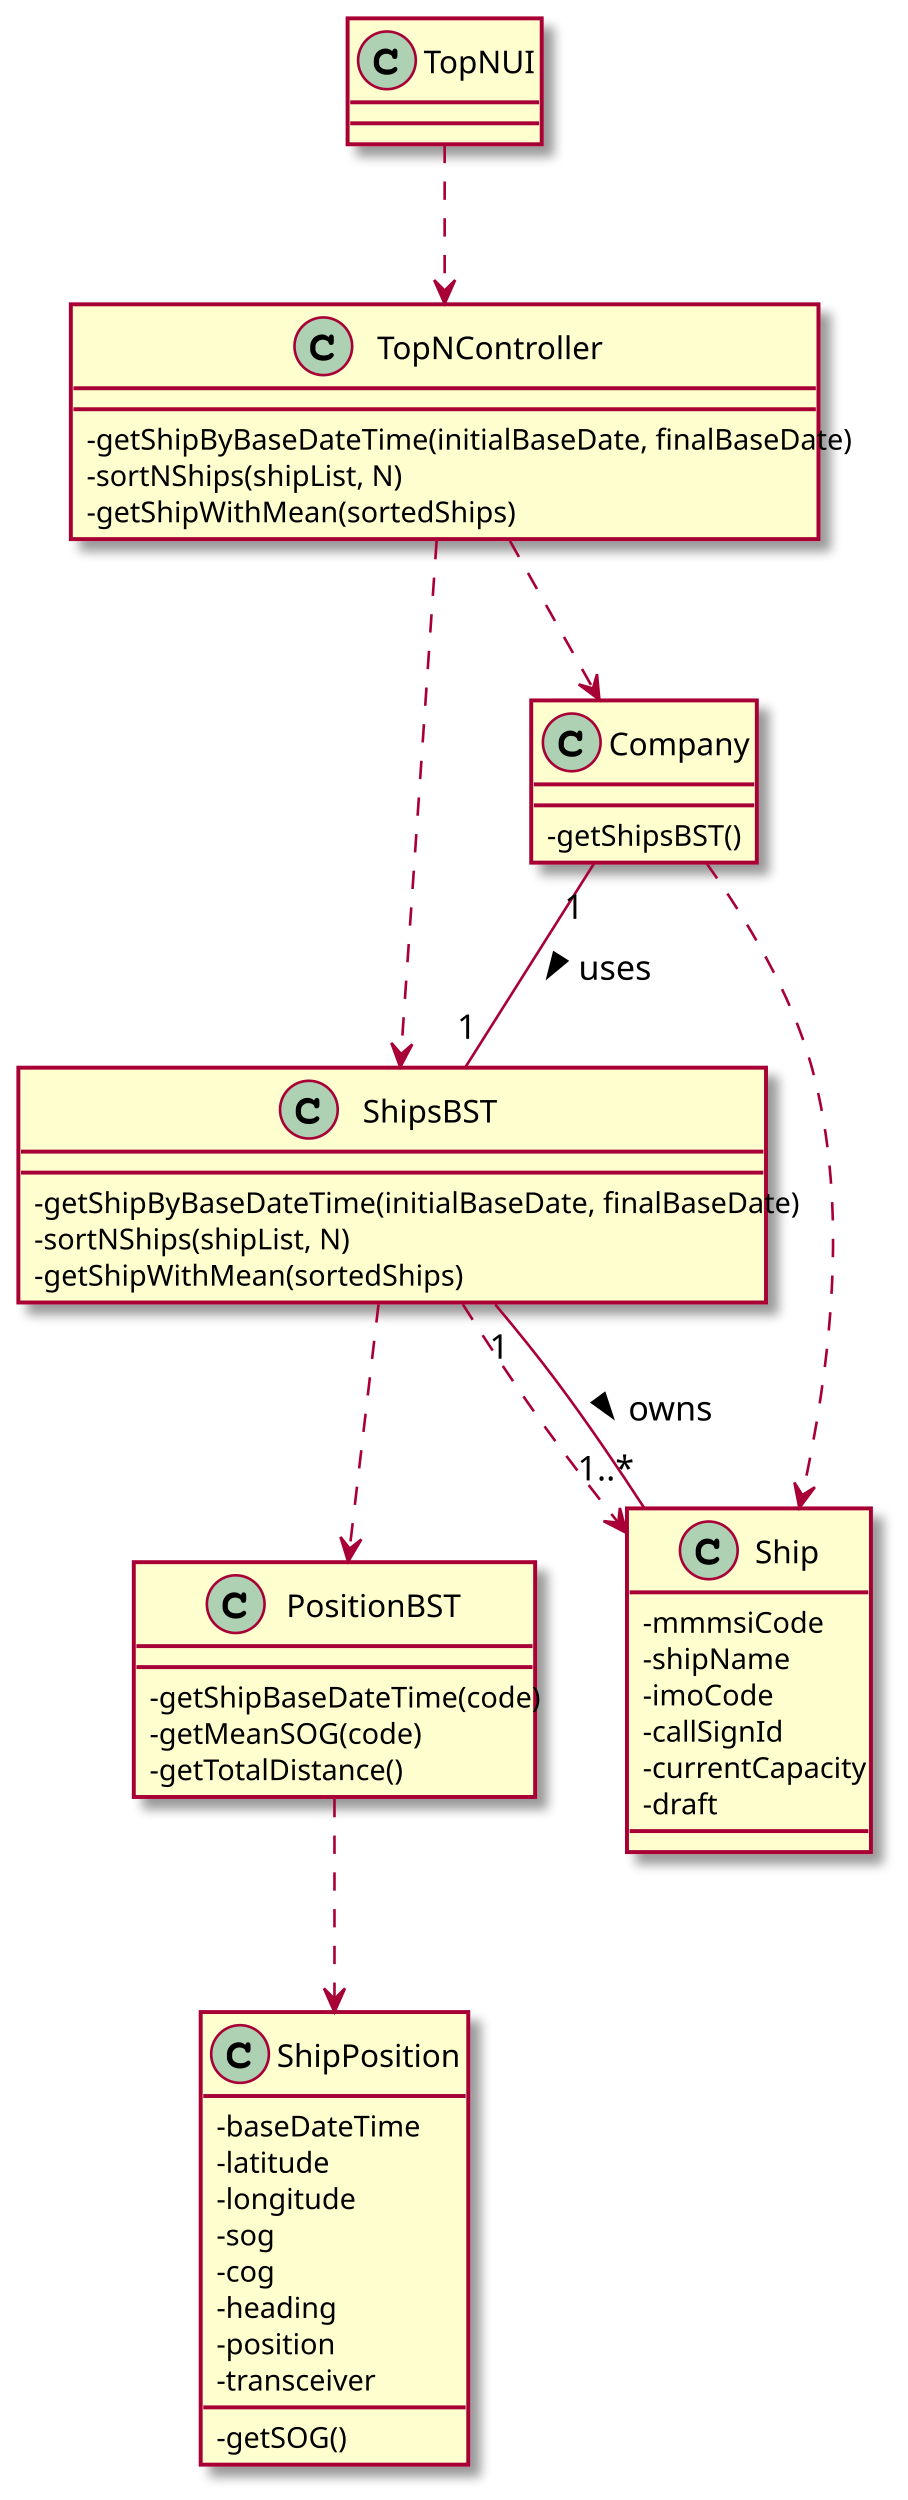
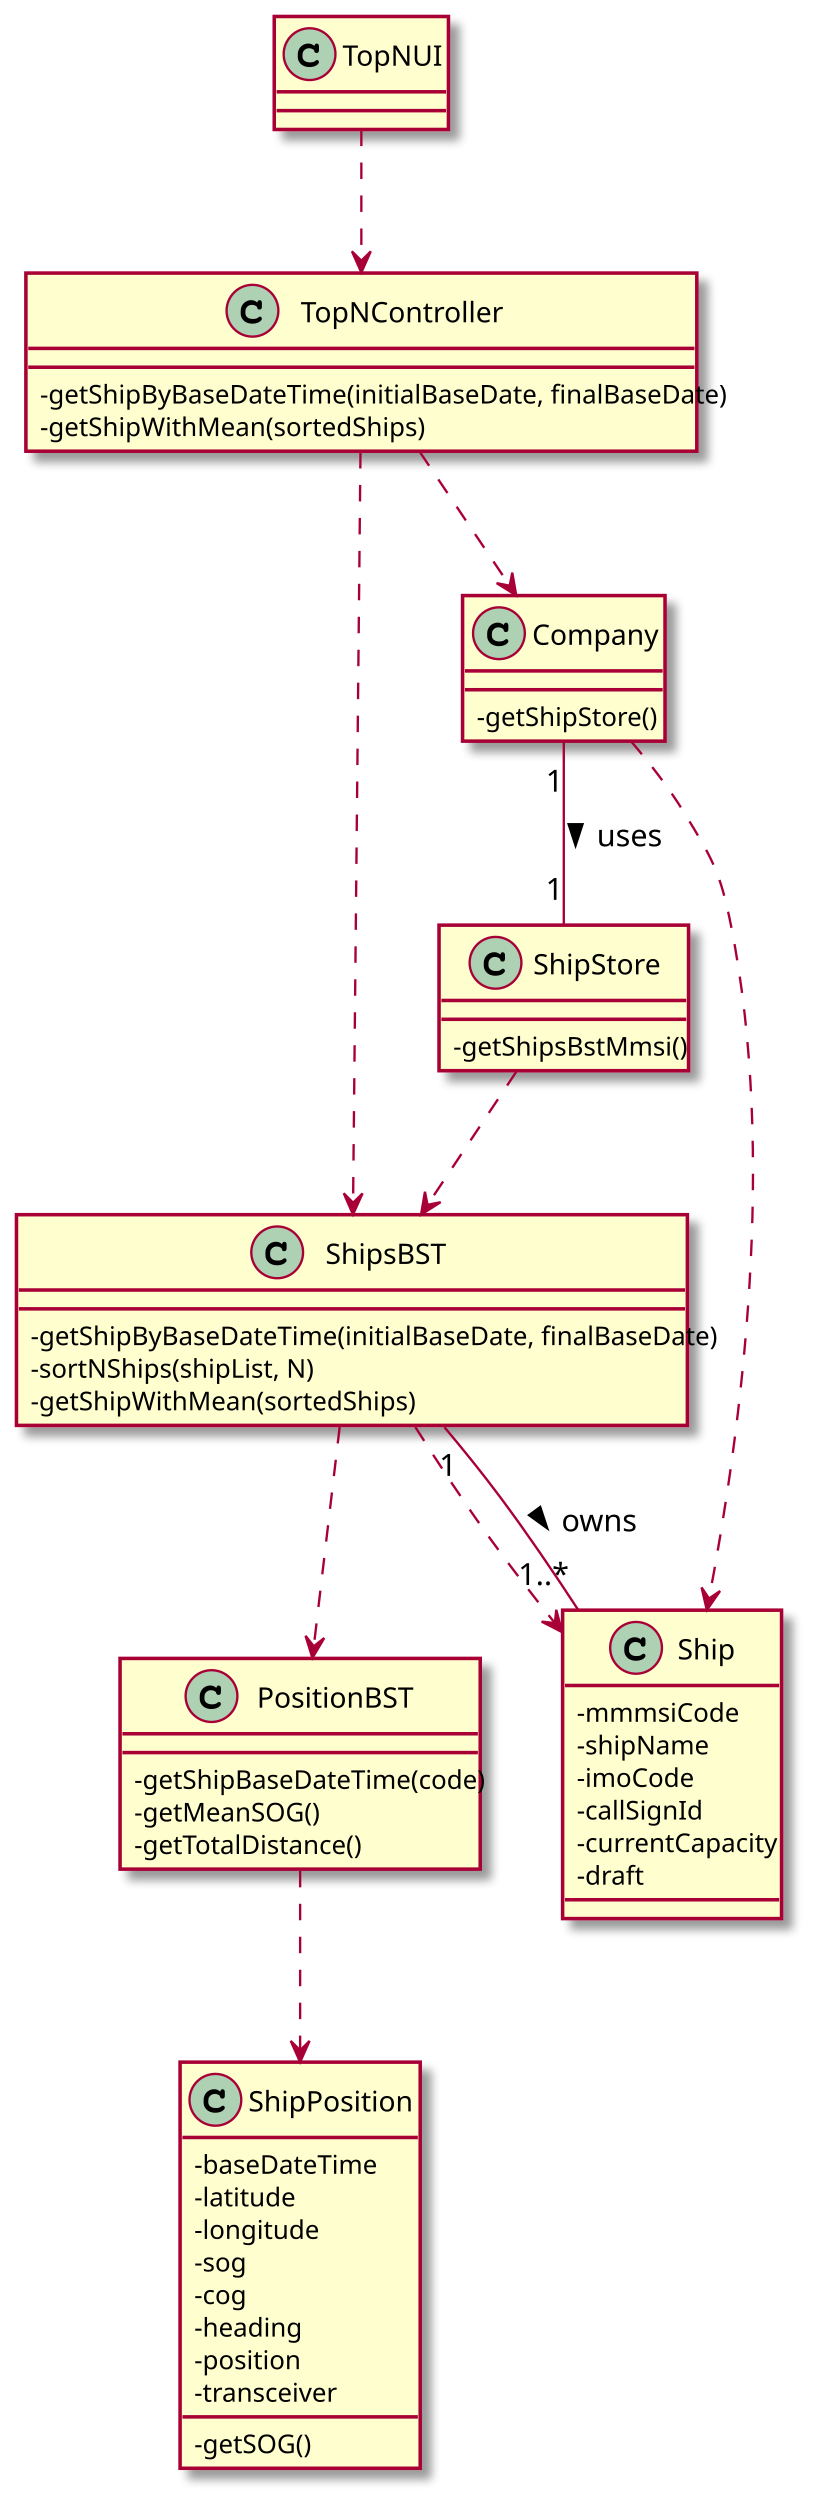
- <svg xmlns="http://www.w3.org/2000/svg" contentScriptType="application/ecmascript" contentStyleType="text/css" height="953px" preserveAspectRatio="none" style="width:346px;height:953px;background:#FFFFFF;" version="1.1" viewBox="0 0 346 953" width="346px" zoomAndPan="magnify">
+ <svg xmlns="http://www.w3.org/2000/svg" contentScriptType="application/ecmascript" contentStyleType="text/css" height="1062px" preserveAspectRatio="none" style="width:346px;height:1062px;background:#FFFFFF;" version="1.1" viewBox="0 0 346 1062" width="346px" zoomAndPan="magnify">
  <defs>
-     <filter height="300%" id="f3u1a9o4hxjjp" width="300%" x="-1" y="-1">
+     <filter height="300%" id="fw8z0m2tfrqfl" width="300%" x="-1" y="-1">
      <feGaussianBlur result="blurOut" stdDeviation="2.0" />
      <feColorMatrix in="blurOut" result="blurOut2" type="matrix" values="0 0 0 0 0 0 0 0 0 0 0 0 0 0 0 0 0 0 .4 0" />
      <feOffset dx="4.0" dy="4.0" in="blurOut2" result="blurOut3" />
      <feBlend in="SourceGraphic" in2="blurOut3" mode="normal" />
    </filter>
  </defs>
  <g>
-     <rect codeLine="5" fill="#FEFECE" filter="url(#f3u1a9o4hxjjp)" height="131.016" id="Ship" style="stroke:#A80036;stroke-width:1.5;" width="93" x="239" y="575" />
-     <ellipse cx="270.2" cy="591" fill="#ADD1B2" rx="11" ry="11" style="stroke:#A80036;stroke-width:1.0;" />
-     <path d="M272.2,587.5 Q272.403,587 272.637,586.75 Q272.872,586.5 273.137,586.5 Q273.606,586.5 273.903,586.781 Q274.2,587.062 274.2,587.719 L274.2,589.281 Q274.2,589.938 273.919,590.219 Q273.637,590.5 273.2,590.5 Q272.809,590.5 272.559,590.328 Q272.309,590.156 272.2,589.703 Q272.153,589.391 271.981,589.219 Q271.669,588.891 271.106,588.703 Q270.544,588.5 269.981,588.5 Q269.278,588.5 268.684,588.781 Q268.106,589.062 267.653,589.688 Q267.2,590.312 267.2,591.172 L267.2,592.094 Q267.2,593.125 268.044,593.812 Q268.887,594.5 270.387,594.5 Q271.278,594.5 271.903,594.297 Q272.262,594.188 272.669,593.828 Q272.934,593.625 273.075,593.562 Q273.216,593.5 273.387,593.5 Q273.716,593.5 273.95,593.766 Q274.2,594.016 274.2,594.375 Q274.2,594.719 273.856,595.125 Q273.356,595.719 272.559,596.047 Q271.512,596.5 270.231,596.5 Q268.731,596.5 267.528,595.906 Q266.559,595.438 265.872,594.422 Q265.2,593.406 265.2,592.203 L265.2,591.109 Q265.2,589.859 265.794,588.766 Q266.403,587.672 267.45,587.094 Q268.512,586.5 269.7,586.5 Q270.419,586.5 271.044,586.75 Q271.669,587 272.2,587.5 Z " fill="#000000" />
-     <text fill="#000000" font-family="sans-serif" font-size="12" lengthAdjust="spacing" textLength="25" x="287.8" y="595.91">Ship</text>
-     <line style="stroke:#A80036;stroke-width:1.5;" x1="240" x2="331" y1="607" y2="607" />
-     <text fill="#000000" font-family="sans-serif" font-size="11" lengthAdjust="spacing" textLength="61" x="245" y="622.419">-mmmsiCode</text>
-     <text fill="#000000" font-family="sans-serif" font-size="11" lengthAdjust="spacing" textLength="51" x="245" y="636.255">-shipName</text>
-     <text fill="#000000" font-family="sans-serif" font-size="11" lengthAdjust="spacing" textLength="45" x="245" y="650.091">-imoCode</text>
-     <text fill="#000000" font-family="sans-serif" font-size="11" lengthAdjust="spacing" textLength="49" x="245" y="663.927">-callSignId</text>
-     <text fill="#000000" font-family="sans-serif" font-size="11" lengthAdjust="spacing" textLength="81" x="245" y="677.763">-currentCapacity</text>
-     <text fill="#000000" font-family="sans-serif" font-size="11" lengthAdjust="spacing" textLength="27" x="245" y="691.599">-draft</text>
-     <line style="stroke:#A80036;stroke-width:1.5;" x1="240" x2="331" y1="698.016" y2="698.016" />
-     <rect codeLine="14" fill="#FEFECE" filter="url(#f3u1a9o4hxjjp)" height="172.523" id="ShipPosition" style="stroke:#A80036;stroke-width:1.5;" width="102" x="76.5" y="767" />
-     <ellipse cx="91.5" cy="783" fill="#ADD1B2" rx="11" ry="11" style="stroke:#A80036;stroke-width:1.0;" />
-     <path d="M93.5,779.5 Q93.703,779 93.938,778.75 Q94.172,778.5 94.438,778.5 Q94.906,778.5 95.203,778.781 Q95.5,779.062 95.5,779.719 L95.5,781.281 Q95.5,781.938 95.219,782.219 Q94.938,782.5 94.5,782.5 Q94.109,782.5 93.859,782.328 Q93.609,782.156 93.5,781.703 Q93.453,781.391 93.281,781.219 Q92.969,780.891 92.406,780.703 Q91.844,780.5 91.281,780.5 Q90.578,780.5 89.984,780.781 Q89.406,781.062 88.953,781.688 Q88.5,782.312 88.5,783.172 L88.5,784.094 Q88.5,785.125 89.344,785.812 Q90.188,786.5 91.688,786.5 Q92.578,786.5 93.203,786.297 Q93.562,786.188 93.969,785.828 Q94.234,785.625 94.375,785.562 Q94.516,785.5 94.688,785.5 Q95.016,785.5 95.25,785.766 Q95.5,786.016 95.5,786.375 Q95.5,786.719 95.156,787.125 Q94.656,787.719 93.859,788.047 Q92.812,788.5 91.531,788.5 Q90.031,788.5 88.828,787.906 Q87.859,787.438 87.172,786.422 Q86.5,785.406 86.5,784.203 L86.5,783.109 Q86.5,781.859 87.094,780.766 Q87.703,779.672 88.75,779.094 Q89.812,778.5 91,778.5 Q91.719,778.5 92.344,778.75 Q92.969,779 93.5,779.5 Z " fill="#000000" />
-     <text fill="#000000" font-family="sans-serif" font-size="12" lengthAdjust="spacing" textLength="70" x="105.5" y="787.91">ShipPosition</text>
-     <line style="stroke:#A80036;stroke-width:1.5;" x1="77.5" x2="177.5" y1="799" y2="799" />
-     <text fill="#000000" font-family="sans-serif" font-size="11" lengthAdjust="spacing" textLength="72" x="82.5" y="814.419">-baseDateTime</text>
-     <text fill="#000000" font-family="sans-serif" font-size="11" lengthAdjust="spacing" textLength="38" x="82.5" y="828.255">-latitude</text>
-     <text fill="#000000" font-family="sans-serif" font-size="11" lengthAdjust="spacing" textLength="47" x="82.5" y="842.091">-longitude</text>
-     <text fill="#000000" font-family="sans-serif" font-size="11" lengthAdjust="spacing" textLength="22" x="82.5" y="855.927">-sog</text>
-     <text fill="#000000" font-family="sans-serif" font-size="11" lengthAdjust="spacing" textLength="22" x="82.5" y="869.763">-cog</text>
-     <text fill="#000000" font-family="sans-serif" font-size="11" lengthAdjust="spacing" textLength="42" x="82.5" y="883.599">-heading</text>
-     <text fill="#000000" font-family="sans-serif" font-size="11" lengthAdjust="spacing" textLength="41" x="82.5" y="897.435">-position</text>
-     <text fill="#000000" font-family="sans-serif" font-size="11" lengthAdjust="spacing" textLength="59" x="82.5" y="911.27">-transceiver</text>
-     <line style="stroke:#A80036;stroke-width:1.5;" x1="77.5" x2="177.5" y1="917.688" y2="917.688" />
-     <text fill="#000000" font-family="sans-serif" font-size="11" lengthAdjust="spacing" textLength="50" x="82.5" y="933.106">-getSOG()</text>
-     <rect codeLine="27" fill="#FEFECE" filter="url(#f3u1a9o4hxjjp)" height="48" id="TopNUI" style="stroke:#A80036;stroke-width:1.5;" width="74" x="132.5" y="7" />
-     <ellipse cx="147.5" cy="23" fill="#ADD1B2" rx="11" ry="11" style="stroke:#A80036;stroke-width:1.0;" />
-     <path d="M149.5,19.5 Q149.703,19 149.938,18.75 Q150.172,18.5 150.438,18.5 Q150.906,18.5 151.203,18.781 Q151.5,19.062 151.5,19.719 L151.5,21.281 Q151.5,21.938 151.219,22.219 Q150.938,22.5 150.5,22.5 Q150.109,22.5 149.859,22.328 Q149.609,22.156 149.5,21.703 Q149.453,21.391 149.281,21.219 Q148.969,20.891 148.406,20.703 Q147.844,20.5 147.281,20.5 Q146.578,20.5 145.984,20.781 Q145.406,21.062 144.953,21.688 Q144.5,22.312 144.5,23.172 L144.5,24.094 Q144.5,25.125 145.344,25.812 Q146.188,26.5 147.688,26.5 Q148.578,26.5 149.203,26.297 Q149.562,26.188 149.969,25.828 Q150.234,25.625 150.375,25.562 Q150.516,25.5 150.688,25.5 Q151.016,25.5 151.25,25.766 Q151.5,26.016 151.5,26.375 Q151.5,26.719 151.156,27.125 Q150.656,27.719 149.859,28.047 Q148.812,28.5 147.531,28.5 Q146.031,28.5 144.828,27.906 Q143.859,27.438 143.172,26.422 Q142.5,25.406 142.5,24.203 L142.5,23.109 Q142.5,21.859 143.094,20.766 Q143.703,19.672 144.75,19.094 Q145.812,18.5 147,18.5 Q147.719,18.5 148.344,18.75 Q148.969,19 149.5,19.5 Z " fill="#000000" />
-     <text fill="#000000" font-family="sans-serif" font-size="12" lengthAdjust="spacing" textLength="42" x="161.5" y="27.91">TopNUI</text>
-     <line style="stroke:#A80036;stroke-width:1.5;" x1="133.5" x2="205.5" y1="39" y2="39" />
-     <line style="stroke:#A80036;stroke-width:1.5;" x1="133.5" x2="205.5" y1="47" y2="47" />
-     <rect codeLine="29" fill="#FEFECE" filter="url(#f3u1a9o4hxjjp)" height="89.508" id="TopNController" style="stroke:#A80036;stroke-width:1.5;" width="285" x="27" y="116" />
-     <ellipse cx="123.25" cy="132" fill="#ADD1B2" rx="11" ry="11" style="stroke:#A80036;stroke-width:1.0;" />
-     <path d="M125.25,128.5 Q125.453,128 125.688,127.75 Q125.922,127.5 126.188,127.5 Q126.656,127.5 126.953,127.781 Q127.25,128.062 127.25,128.719 L127.25,130.281 Q127.25,130.938 126.969,131.219 Q126.688,131.5 126.25,131.5 Q125.859,131.5 125.609,131.328 Q125.359,131.156 125.25,130.703 Q125.203,130.391 125.031,130.219 Q124.719,129.891 124.156,129.703 Q123.594,129.5 123.031,129.5 Q122.328,129.5 121.734,129.781 Q121.156,130.062 120.703,130.688 Q120.25,131.312 120.25,132.172 L120.25,133.094 Q120.25,134.125 121.094,134.812 Q121.938,135.5 123.438,135.5 Q124.328,135.5 124.953,135.297 Q125.312,135.188 125.719,134.828 Q125.984,134.625 126.125,134.562 Q126.266,134.5 126.438,134.5 Q126.766,134.5 127,134.766 Q127.25,135.016 127.25,135.375 Q127.25,135.719 126.906,136.125 Q126.406,136.719 125.609,137.047 Q124.562,137.5 123.281,137.5 Q121.781,137.5 120.578,136.906 Q119.609,136.438 118.922,135.422 Q118.25,134.406 118.25,133.203 L118.25,132.109 Q118.25,130.859 118.844,129.766 Q119.453,128.672 120.5,128.094 Q121.562,127.5 122.75,127.5 Q123.469,127.5 124.094,127.75 Q124.719,128 125.25,128.5 Z " fill="#000000" />
-     <text fill="#000000" font-family="sans-serif" font-size="12" lengthAdjust="spacing" textLength="84" x="143.75" y="136.91">TopNController</text>
-     <line style="stroke:#A80036;stroke-width:1.5;" x1="28" x2="311" y1="148" y2="148" />
-     <line style="stroke:#A80036;stroke-width:1.5;" x1="28" x2="311" y1="156" y2="156" />
-     <text fill="#000000" font-family="sans-serif" font-size="11" lengthAdjust="spacing" textLength="273" x="33" y="171.419">-getShipByBaseDateTime(initialBaseDate, finalBaseDate)</text>
-     <text fill="#000000" font-family="sans-serif" font-size="11" lengthAdjust="spacing" textLength="115" x="33" y="185.255">-sortNShips(shipList, N)</text>
-     <text fill="#000000" font-family="sans-serif" font-size="11" lengthAdjust="spacing" textLength="153" x="33" y="199.091">-getShipWithMean(sortedShips)</text>
-     <rect codeLine="35" fill="#FEFECE" filter="url(#f3u1a9o4hxjjp)" height="89.508" id="ShipsBST" style="stroke:#A80036;stroke-width:1.5;" width="285" x="7" y="407" />
-     <ellipse cx="117.75" cy="423" fill="#ADD1B2" rx="11" ry="11" style="stroke:#A80036;stroke-width:1.0;" />
-     <path d="M119.75,419.5 Q119.953,419 120.188,418.75 Q120.422,418.5 120.688,418.5 Q121.156,418.5 121.453,418.781 Q121.75,419.062 121.75,419.719 L121.75,421.281 Q121.75,421.938 121.469,422.219 Q121.188,422.5 120.75,422.5 Q120.359,422.5 120.109,422.328 Q119.859,422.156 119.75,421.703 Q119.703,421.391 119.531,421.219 Q119.219,420.891 118.656,420.703 Q118.094,420.5 117.531,420.5 Q116.828,420.5 116.234,420.781 Q115.656,421.062 115.203,421.688 Q114.75,422.312 114.75,423.172 L114.75,424.094 Q114.75,425.125 115.594,425.812 Q116.438,426.5 117.938,426.5 Q118.828,426.5 119.453,426.297 Q119.812,426.188 120.219,425.828 Q120.484,425.625 120.625,425.562 Q120.766,425.5 120.938,425.5 Q121.266,425.5 121.5,425.766 Q121.75,426.016 121.75,426.375 Q121.75,426.719 121.406,427.125 Q120.906,427.719 120.109,428.047 Q119.062,428.5 117.781,428.5 Q116.281,428.5 115.078,427.906 Q114.109,427.438 113.422,426.422 Q112.75,425.406 112.75,424.203 L112.75,423.109 Q112.75,421.859 113.344,420.766 Q113.953,419.672 115,419.094 Q116.062,418.5 117.25,418.5 Q117.969,418.5 118.594,418.75 Q119.219,419 119.75,419.5 Z " fill="#000000" />
-     <text fill="#000000" font-family="sans-serif" font-size="12" lengthAdjust="spacing" textLength="55" x="138.25" y="427.91">ShipsBST</text>
-     <line style="stroke:#A80036;stroke-width:1.5;" x1="8" x2="291" y1="439" y2="439" />
-     <line style="stroke:#A80036;stroke-width:1.5;" x1="8" x2="291" y1="447" y2="447" />
-     <text fill="#000000" font-family="sans-serif" font-size="11" lengthAdjust="spacing" textLength="273" x="13" y="462.419">-getShipByBaseDateTime(initialBaseDate, finalBaseDate)</text>
-     <text fill="#000000" font-family="sans-serif" font-size="11" lengthAdjust="spacing" textLength="115" x="13" y="476.255">-sortNShips(shipList, N)</text>
-     <text fill="#000000" font-family="sans-serif" font-size="11" lengthAdjust="spacing" textLength="153" x="13" y="490.091">-getShipWithMean(sortedShips)</text>
-     <rect codeLine="41" fill="#FEFECE" filter="url(#f3u1a9o4hxjjp)" height="89.508" id="PositionBST" style="stroke:#A80036;stroke-width:1.5;" width="153" x="51" y="595.5" />
-     <ellipse cx="89.85" cy="611.5" fill="#ADD1B2" rx="11" ry="11" style="stroke:#A80036;stroke-width:1.0;" />
-     <path d="M91.85,608 Q92.053,607.5 92.287,607.25 Q92.522,607 92.787,607 Q93.256,607 93.553,607.281 Q93.85,607.562 93.85,608.219 L93.85,609.781 Q93.85,610.438 93.569,610.719 Q93.287,611 92.85,611 Q92.459,611 92.209,610.828 Q91.959,610.656 91.85,610.203 Q91.803,609.891 91.631,609.719 Q91.319,609.391 90.756,609.203 Q90.194,609 89.631,609 Q88.928,609 88.334,609.281 Q87.756,609.562 87.303,610.188 Q86.85,610.812 86.85,611.672 L86.85,612.594 Q86.85,613.625 87.694,614.312 Q88.537,615 90.037,615 Q90.928,615 91.553,614.797 Q91.912,614.688 92.319,614.328 Q92.584,614.125 92.725,614.062 Q92.866,614 93.037,614 Q93.366,614 93.6,614.266 Q93.85,614.516 93.85,614.875 Q93.85,615.219 93.506,615.625 Q93.006,616.219 92.209,616.547 Q91.162,617 89.881,617 Q88.381,617 87.178,616.406 Q86.209,615.938 85.522,614.922 Q84.85,613.906 84.85,612.703 L84.85,611.609 Q84.85,610.359 85.444,609.266 Q86.053,608.172 87.1,607.594 Q88.162,607 89.35,607 Q90.069,607 90.694,607.25 Q91.319,607.5 91.85,608 Z " fill="#000000" />
-     <text fill="#000000" font-family="sans-serif" font-size="12" lengthAdjust="spacing" textLength="68" x="109.15" y="616.41">PositionBST</text>
-     <line style="stroke:#A80036;stroke-width:1.5;" x1="52" x2="203" y1="627.5" y2="627.5" />
-     <line style="stroke:#A80036;stroke-width:1.5;" x1="52" x2="203" y1="635.5" y2="635.5" />
-     <text fill="#000000" font-family="sans-serif" font-size="11" lengthAdjust="spacing" textLength="141" x="57" y="650.919">-getShipBaseDateTime(code)</text>
-     <text fill="#000000" font-family="sans-serif" font-size="11" lengthAdjust="spacing" textLength="100" x="57" y="664.755">-getMeanSOG(code)</text>
-     <text fill="#000000" font-family="sans-serif" font-size="11" lengthAdjust="spacing" textLength="92" x="57" y="678.591">-getTotalDistance()</text>
-     <rect codeLine="46" fill="#FEFECE" filter="url(#f3u1a9o4hxjjp)" height="61.836" id="Company" style="stroke:#A80036;stroke-width:1.5;" width="86" x="202.5" y="267" />
-     <ellipse cx="217.95" cy="283" fill="#ADD1B2" rx="11" ry="11" style="stroke:#A80036;stroke-width:1.0;" />
-     <path d="M219.95,279.5 Q220.153,279 220.387,278.75 Q220.622,278.5 220.887,278.5 Q221.356,278.5 221.653,278.781 Q221.95,279.062 221.95,279.719 L221.95,281.281 Q221.95,281.938 221.669,282.219 Q221.387,282.5 220.95,282.5 Q220.559,282.5 220.309,282.328 Q220.059,282.156 219.95,281.703 Q219.903,281.391 219.731,281.219 Q219.419,280.891 218.856,280.703 Q218.294,280.5 217.731,280.5 Q217.028,280.5 216.434,280.781 Q215.856,281.062 215.403,281.688 Q214.95,282.312 214.95,283.172 L214.95,284.094 Q214.95,285.125 215.794,285.812 Q216.637,286.5 218.137,286.5 Q219.028,286.5 219.653,286.297 Q220.012,286.188 220.419,285.828 Q220.684,285.625 220.825,285.562 Q220.966,285.5 221.137,285.5 Q221.466,285.5 221.7,285.766 Q221.95,286.016 221.95,286.375 Q221.95,286.719 221.606,287.125 Q221.106,287.719 220.309,288.047 Q219.262,288.5 217.981,288.5 Q216.481,288.5 215.278,287.906 Q214.309,287.438 213.622,286.422 Q212.95,285.406 212.95,284.203 L212.95,283.109 Q212.95,281.859 213.544,280.766 Q214.153,279.672 215.2,279.094 Q216.262,278.5 217.45,278.5 Q218.169,278.5 218.794,278.75 Q219.419,279 219.95,279.5 Z " fill="#000000" />
-     <text fill="#000000" font-family="sans-serif" font-size="12" lengthAdjust="spacing" textLength="53" x="232.05" y="287.91">Company</text>
-     <line style="stroke:#A80036;stroke-width:1.5;" x1="203.5" x2="287.5" y1="299" y2="299" />
-     <line style="stroke:#A80036;stroke-width:1.5;" x1="203.5" x2="287.5" y1="307" y2="307" />
-     <text fill="#000000" font-family="sans-serif" font-size="11" lengthAdjust="spacing" textLength="74" x="208.5" y="322.419">-getShipsBST()</text>
-     <path codeLine="51" d="M226.53,329.03 C212.49,351.27 193.14,381.91 177.34,406.92 " fill="none" id="Company-ShipsBST" style="stroke:#A80036;stroke-width:1.0;" />
-     <polygon fill="#000000" points="208.83,372.403,216.145,366.325,211.175,363.186,208.83,372.403" style="stroke:#000000;stroke-width:1.0;" />
-     <text fill="#000000" font-family="sans-serif" font-size="13" lengthAdjust="spacing" textLength="28" x="220.5" y="373.495">uses</text>
-     <text fill="#000000" font-family="sans-serif" font-size="13" lengthAdjust="spacing" textLength="7" x="215.106" y="350.26">1</text>
-     <text fill="#000000" font-family="sans-serif" font-size="13" lengthAdjust="spacing" textLength="7" x="174.219" y="396.023">1</text>
-     <path codeLine="52" d="M144.29,497.2 C141,525.08 136.74,561.15 133.34,590 " fill="none" id="ShipsBST-to-PositionBST" style="stroke:#A80036;stroke-width:1.0;stroke-dasharray:7.0,7.0;" />
-     <polygon fill="#A80036" points="132.71,595.3,137.736,586.83,133.295,590.334,129.791,585.894,132.71,595.3" style="stroke:#A80036;stroke-width:1.0;" />
-     <path codeLine="53" d="M188.77,497.24 C196.85,506.86 205.14,517.12 212.5,527 C223.77,542.12 235.22,558.94 245.6,574.86 " fill="none" id="ShipsBST-Ship" style="stroke:#A80036;stroke-width:1.0;" />
-     <polygon fill="#000000" points="233.454,540.21,230.482,531.176,225.739,534.648,233.454,540.21" style="stroke:#000000;stroke-width:1.0;" />
-     <text fill="#000000" font-family="sans-serif" font-size="13" lengthAdjust="spacing" textLength="30" x="239.5" y="541.495">owns</text>
-     <text fill="#000000" font-family="sans-serif" font-size="13" lengthAdjust="spacing" textLength="7" x="186.577" y="517.946">1</text>
-     <text fill="#000000" font-family="sans-serif" font-size="13" lengthAdjust="spacing" textLength="20" x="220.142" y="564.319">1..*</text>
-     <path codeLine="57" d="M176.42,497.2 C186.16,512.58 197.48,529.79 208.5,545 C216.98,556.7 226.41,568.88 235.69,580.46 " fill="none" id="ShipsBST-to-Ship" style="stroke:#A80036;stroke-width:1.0;stroke-dasharray:7.0,7.0;" />
-     <polygon fill="#A80036" points="238.83,584.36,236.301,574.841,235.694,580.466,230.07,579.858,238.83,584.36" style="stroke:#A80036;stroke-width:1.0;" />
-     <path codeLine="54" d="M169.5,55.18 C169.5,70.59 169.5,91.42 169.5,110.45 " fill="none" id="TopNUI-to-TopNController" style="stroke:#A80036;stroke-width:1.0;stroke-dasharray:7.0,7.0;" />
-     <polygon fill="#A80036" points="169.5,115.76,173.5,106.76,169.5,110.76,165.5,106.76,169.5,115.76" style="stroke:#A80036;stroke-width:1.0;" />
-     <path codeLine="55" d="M166.44,206.21 C162.79,258.9 156.72,346.71 152.92,401.59 " fill="none" id="TopNController-to-ShipsBST" style="stroke:#A80036;stroke-width:1.0;stroke-dasharray:7.0,7.0;" />
-     <polygon fill="#A80036" points="152.56,406.8,157.168,398.096,152.903,401.812,149.187,397.547,152.56,406.8" style="stroke:#A80036;stroke-width:1.0;" />
-     <path codeLine="56" d="M194.39,206.2 C204.59,224.34 216.24,245.03 225.84,262.08 " fill="none" id="TopNController-to-Company" style="stroke:#A80036;stroke-width:1.0;stroke-dasharray:7.0,7.0;" />
-     <polygon fill="#A80036" points="228.49,266.78,227.578,256.974,226.045,262.419,220.6,260.886,228.49,266.78" style="stroke:#A80036;stroke-width:1.0;" />
-     <path codeLine="58" d="M127.5,685.73 C127.5,707.82 127.5,735.4 127.5,761.73 " fill="none" id="PositionBST-to-ShipPosition" style="stroke:#A80036;stroke-width:1.0;stroke-dasharray:7.0,7.0;" />
-     <polygon fill="#A80036" points="127.5,766.98,131.5,757.98,127.5,761.98,123.5,757.98,127.5,766.98" style="stroke:#A80036;stroke-width:1.0;" />
-     <path codeLine="59" d="M269.34,329.1 C284.09,349.72 301.67,378.41 309.5,407 C324.14,460.43 316.34,523 305.87,569.76 " fill="none" id="Company-to-Ship" style="stroke:#A80036;stroke-width:1.0;stroke-dasharray:7.0,7.0;" />
-     <polygon fill="#A80036" points="304.72,574.81,310.626,566.928,305.835,569.936,302.827,565.145,304.72,574.81" style="stroke:#A80036;stroke-width:1.0;" />
+     <rect codeLine="5" fill="#FEFECE" filter="url(#fw8z0m2tfrqfl)" height="131.016" id="Ship" style="stroke:#A80036;stroke-width:1.5;" width="93" x="239" y="684" />
+     <ellipse cx="270.2" cy="700" fill="#ADD1B2" rx="11" ry="11" style="stroke:#A80036;stroke-width:1.0;" />
+     <path d="M272.2,696.5 Q272.403,696 272.637,695.75 Q272.872,695.5 273.137,695.5 Q273.606,695.5 273.903,695.781 Q274.2,696.062 274.2,696.719 L274.2,698.281 Q274.2,698.938 273.919,699.219 Q273.637,699.5 273.2,699.5 Q272.809,699.5 272.559,699.328 Q272.309,699.156 272.2,698.703 Q272.153,698.391 271.981,698.219 Q271.669,697.891 271.106,697.703 Q270.544,697.5 269.981,697.5 Q269.278,697.5 268.684,697.781 Q268.106,698.062 267.653,698.688 Q267.2,699.312 267.2,700.172 L267.2,701.094 Q267.2,702.125 268.044,702.812 Q268.887,703.5 270.387,703.5 Q271.278,703.5 271.903,703.297 Q272.262,703.188 272.669,702.828 Q272.934,702.625 273.075,702.562 Q273.216,702.5 273.387,702.5 Q273.716,702.5 273.95,702.766 Q274.2,703.016 274.2,703.375 Q274.2,703.719 273.856,704.125 Q273.356,704.719 272.559,705.047 Q271.512,705.5 270.231,705.5 Q268.731,705.5 267.528,704.906 Q266.559,704.438 265.872,703.422 Q265.2,702.406 265.2,701.203 L265.2,700.109 Q265.2,698.859 265.794,697.766 Q266.403,696.672 267.45,696.094 Q268.512,695.5 269.7,695.5 Q270.419,695.5 271.044,695.75 Q271.669,696 272.2,696.5 Z " fill="#000000" />
+     <text fill="#000000" font-family="sans-serif" font-size="12" lengthAdjust="spacing" textLength="25" x="287.8" y="704.91">Ship</text>
+     <line style="stroke:#A80036;stroke-width:1.5;" x1="240" x2="331" y1="716" y2="716" />
+     <text fill="#000000" font-family="sans-serif" font-size="11" lengthAdjust="spacing" textLength="61" x="245" y="731.419">-mmmsiCode</text>
+     <text fill="#000000" font-family="sans-serif" font-size="11" lengthAdjust="spacing" textLength="51" x="245" y="745.255">-shipName</text>
+     <text fill="#000000" font-family="sans-serif" font-size="11" lengthAdjust="spacing" textLength="45" x="245" y="759.091">-imoCode</text>
+     <text fill="#000000" font-family="sans-serif" font-size="11" lengthAdjust="spacing" textLength="49" x="245" y="772.927">-callSignId</text>
+     <text fill="#000000" font-family="sans-serif" font-size="11" lengthAdjust="spacing" textLength="81" x="245" y="786.763">-currentCapacity</text>
+     <text fill="#000000" font-family="sans-serif" font-size="11" lengthAdjust="spacing" textLength="27" x="245" y="800.599">-draft</text>
+     <line style="stroke:#A80036;stroke-width:1.5;" x1="240" x2="331" y1="807.016" y2="807.016" />
+     <rect codeLine="14" fill="#FEFECE" filter="url(#fw8z0m2tfrqfl)" height="172.523" id="ShipPosition" style="stroke:#A80036;stroke-width:1.5;" width="102" x="76.5" y="876" />
+     <ellipse cx="91.5" cy="892" fill="#ADD1B2" rx="11" ry="11" style="stroke:#A80036;stroke-width:1.0;" />
+     <path d="M93.5,888.5 Q93.703,888 93.938,887.75 Q94.172,887.5 94.438,887.5 Q94.906,887.5 95.203,887.781 Q95.5,888.062 95.5,888.719 L95.5,890.281 Q95.5,890.938 95.219,891.219 Q94.938,891.5 94.5,891.5 Q94.109,891.5 93.859,891.328 Q93.609,891.156 93.5,890.703 Q93.453,890.391 93.281,890.219 Q92.969,889.891 92.406,889.703 Q91.844,889.5 91.281,889.5 Q90.578,889.5 89.984,889.781 Q89.406,890.062 88.953,890.688 Q88.5,891.312 88.5,892.172 L88.5,893.094 Q88.5,894.125 89.344,894.812 Q90.188,895.5 91.688,895.5 Q92.578,895.5 93.203,895.297 Q93.562,895.188 93.969,894.828 Q94.234,894.625 94.375,894.562 Q94.516,894.5 94.688,894.5 Q95.016,894.5 95.25,894.766 Q95.5,895.016 95.5,895.375 Q95.5,895.719 95.156,896.125 Q94.656,896.719 93.859,897.047 Q92.812,897.5 91.531,897.5 Q90.031,897.5 88.828,896.906 Q87.859,896.438 87.172,895.422 Q86.5,894.406 86.5,893.203 L86.5,892.109 Q86.5,890.859 87.094,889.766 Q87.703,888.672 88.75,888.094 Q89.812,887.5 91,887.5 Q91.719,887.5 92.344,887.75 Q92.969,888 93.5,888.5 Z " fill="#000000" />
+     <text fill="#000000" font-family="sans-serif" font-size="12" lengthAdjust="spacing" textLength="70" x="105.5" y="896.91">ShipPosition</text>
+     <line style="stroke:#A80036;stroke-width:1.5;" x1="77.5" x2="177.5" y1="908" y2="908" />
+     <text fill="#000000" font-family="sans-serif" font-size="11" lengthAdjust="spacing" textLength="72" x="82.5" y="923.419">-baseDateTime</text>
+     <text fill="#000000" font-family="sans-serif" font-size="11" lengthAdjust="spacing" textLength="38" x="82.5" y="937.255">-latitude</text>
+     <text fill="#000000" font-family="sans-serif" font-size="11" lengthAdjust="spacing" textLength="47" x="82.5" y="951.091">-longitude</text>
+     <text fill="#000000" font-family="sans-serif" font-size="11" lengthAdjust="spacing" textLength="22" x="82.5" y="964.927">-sog</text>
+     <text fill="#000000" font-family="sans-serif" font-size="11" lengthAdjust="spacing" textLength="22" x="82.5" y="978.763">-cog</text>
+     <text fill="#000000" font-family="sans-serif" font-size="11" lengthAdjust="spacing" textLength="42" x="82.5" y="992.599">-heading</text>
+     <text fill="#000000" font-family="sans-serif" font-size="11" lengthAdjust="spacing" textLength="41" x="82.5" y="1006.435">-position</text>
+     <text fill="#000000" font-family="sans-serif" font-size="11" lengthAdjust="spacing" textLength="59" x="82.5" y="1020.27">-transceiver</text>
+     <line style="stroke:#A80036;stroke-width:1.5;" x1="77.5" x2="177.5" y1="1026.688" y2="1026.688" />
+     <text fill="#000000" font-family="sans-serif" font-size="11" lengthAdjust="spacing" textLength="50" x="82.5" y="1042.106">-getSOG()</text>
+     <rect codeLine="26" fill="#FEFECE" filter="url(#fw8z0m2tfrqfl)" height="61.836" id="ShipStore" style="stroke:#A80036;stroke-width:1.5;" width="106" x="186.5" y="393" />
+     <ellipse cx="210.5" cy="409" fill="#ADD1B2" rx="11" ry="11" style="stroke:#A80036;stroke-width:1.0;" />
+     <path d="M212.5,405.5 Q212.703,405 212.938,404.75 Q213.172,404.5 213.438,404.5 Q213.906,404.5 214.203,404.781 Q214.5,405.062 214.5,405.719 L214.5,407.281 Q214.5,407.938 214.219,408.219 Q213.938,408.5 213.5,408.5 Q213.109,408.5 212.859,408.328 Q212.609,408.156 212.5,407.703 Q212.453,407.391 212.281,407.219 Q211.969,406.891 211.406,406.703 Q210.844,406.5 210.281,406.5 Q209.578,406.5 208.984,406.781 Q208.406,407.062 207.953,407.688 Q207.5,408.312 207.5,409.172 L207.5,410.094 Q207.5,411.125 208.344,411.812 Q209.188,412.5 210.688,412.5 Q211.578,412.5 212.203,412.297 Q212.562,412.188 212.969,411.828 Q213.234,411.625 213.375,411.562 Q213.516,411.5 213.688,411.5 Q214.016,411.5 214.25,411.766 Q214.5,412.016 214.5,412.375 Q214.5,412.719 214.156,413.125 Q213.656,413.719 212.859,414.047 Q211.812,414.5 210.531,414.5 Q209.031,414.5 207.828,413.906 Q206.859,413.438 206.172,412.422 Q205.5,411.406 205.5,410.203 L205.5,409.109 Q205.5,407.859 206.094,406.766 Q206.703,405.672 207.75,405.094 Q208.812,404.5 210,404.5 Q210.719,404.5 211.344,404.75 Q211.969,405 212.5,405.5 Z " fill="#000000" />
+     <text fill="#000000" font-family="sans-serif" font-size="12" lengthAdjust="spacing" textLength="54" x="226.5" y="413.91">ShipStore</text>
+     <line style="stroke:#A80036;stroke-width:1.5;" x1="187.5" x2="291.5" y1="425" y2="425" />
+     <line style="stroke:#A80036;stroke-width:1.5;" x1="187.5" x2="291.5" y1="433" y2="433" />
+     <text fill="#000000" font-family="sans-serif" font-size="11" lengthAdjust="spacing" textLength="94" x="192.5" y="448.419">-getShipsBstMmsi()</text>
+     <rect codeLine="31" fill="#FEFECE" filter="url(#fw8z0m2tfrqfl)" height="48" id="TopNUI" style="stroke:#A80036;stroke-width:1.5;" width="74" x="116.5" y="7" />
+     <ellipse cx="131.5" cy="23" fill="#ADD1B2" rx="11" ry="11" style="stroke:#A80036;stroke-width:1.0;" />
+     <path d="M133.5,19.5 Q133.703,19 133.938,18.75 Q134.172,18.5 134.438,18.5 Q134.906,18.5 135.203,18.781 Q135.5,19.062 135.5,19.719 L135.5,21.281 Q135.5,21.938 135.219,22.219 Q134.938,22.5 134.5,22.5 Q134.109,22.5 133.859,22.328 Q133.609,22.156 133.5,21.703 Q133.453,21.391 133.281,21.219 Q132.969,20.891 132.406,20.703 Q131.844,20.5 131.281,20.5 Q130.578,20.5 129.984,20.781 Q129.406,21.062 128.953,21.688 Q128.5,22.312 128.5,23.172 L128.5,24.094 Q128.5,25.125 129.344,25.812 Q130.188,26.5 131.688,26.5 Q132.578,26.5 133.203,26.297 Q133.562,26.188 133.969,25.828 Q134.234,25.625 134.375,25.562 Q134.516,25.5 134.688,25.5 Q135.016,25.5 135.25,25.766 Q135.5,26.016 135.5,26.375 Q135.5,26.719 135.156,27.125 Q134.656,27.719 133.859,28.047 Q132.812,28.5 131.531,28.5 Q130.031,28.5 128.828,27.906 Q127.859,27.438 127.172,26.422 Q126.5,25.406 126.5,24.203 L126.5,23.109 Q126.5,21.859 127.094,20.766 Q127.703,19.672 128.75,19.094 Q129.812,18.5 131,18.5 Q131.719,18.5 132.344,18.75 Q132.969,19 133.5,19.5 Z " fill="#000000" />
+     <text fill="#000000" font-family="sans-serif" font-size="12" lengthAdjust="spacing" textLength="42" x="145.5" y="27.91">TopNUI</text>
+     <line style="stroke:#A80036;stroke-width:1.5;" x1="117.5" x2="189.5" y1="39" y2="39" />
+     <line style="stroke:#A80036;stroke-width:1.5;" x1="117.5" x2="189.5" y1="47" y2="47" />
+     <rect codeLine="33" fill="#FEFECE" filter="url(#fw8z0m2tfrqfl)" height="75.672" id="TopNController" style="stroke:#A80036;stroke-width:1.5;" width="285" x="11" y="116" />
+     <ellipse cx="107.25" cy="132" fill="#ADD1B2" rx="11" ry="11" style="stroke:#A80036;stroke-width:1.0;" />
+     <path d="M109.25,128.5 Q109.453,128 109.688,127.75 Q109.922,127.5 110.188,127.5 Q110.656,127.5 110.953,127.781 Q111.25,128.062 111.25,128.719 L111.25,130.281 Q111.25,130.938 110.969,131.219 Q110.688,131.5 110.25,131.5 Q109.859,131.5 109.609,131.328 Q109.359,131.156 109.25,130.703 Q109.203,130.391 109.031,130.219 Q108.719,129.891 108.156,129.703 Q107.594,129.5 107.031,129.5 Q106.328,129.5 105.734,129.781 Q105.156,130.062 104.703,130.688 Q104.25,131.312 104.25,132.172 L104.25,133.094 Q104.25,134.125 105.094,134.812 Q105.938,135.5 107.438,135.5 Q108.328,135.5 108.953,135.297 Q109.312,135.188 109.719,134.828 Q109.984,134.625 110.125,134.562 Q110.266,134.5 110.438,134.5 Q110.766,134.5 111,134.766 Q111.25,135.016 111.25,135.375 Q111.25,135.719 110.906,136.125 Q110.406,136.719 109.609,137.047 Q108.562,137.5 107.281,137.5 Q105.781,137.5 104.578,136.906 Q103.609,136.438 102.922,135.422 Q102.25,134.406 102.25,133.203 L102.25,132.109 Q102.25,130.859 102.844,129.766 Q103.453,128.672 104.5,128.094 Q105.562,127.5 106.75,127.5 Q107.469,127.5 108.094,127.75 Q108.719,128 109.25,128.5 Z " fill="#000000" />
+     <text fill="#000000" font-family="sans-serif" font-size="12" lengthAdjust="spacing" textLength="84" x="127.75" y="136.91">TopNController</text>
+     <line style="stroke:#A80036;stroke-width:1.5;" x1="12" x2="295" y1="148" y2="148" />
+     <line style="stroke:#A80036;stroke-width:1.5;" x1="12" x2="295" y1="156" y2="156" />
+     <text fill="#000000" font-family="sans-serif" font-size="11" lengthAdjust="spacing" textLength="273" x="17" y="171.419">-getShipByBaseDateTime(initialBaseDate, finalBaseDate)</text>
+     <text fill="#000000" font-family="sans-serif" font-size="11" lengthAdjust="spacing" textLength="153" x="17" y="185.255">-getShipWithMean(sortedShips)</text>
+     <rect codeLine="38" fill="#FEFECE" filter="url(#fw8z0m2tfrqfl)" height="89.508" id="ShipsBST" style="stroke:#A80036;stroke-width:1.5;" width="285" x="7" y="516" />
+     <ellipse cx="117.75" cy="532" fill="#ADD1B2" rx="11" ry="11" style="stroke:#A80036;stroke-width:1.0;" />
+     <path d="M119.75,528.5 Q119.953,528 120.188,527.75 Q120.422,527.5 120.688,527.5 Q121.156,527.5 121.453,527.781 Q121.75,528.062 121.75,528.719 L121.75,530.281 Q121.75,530.938 121.469,531.219 Q121.188,531.5 120.75,531.5 Q120.359,531.5 120.109,531.328 Q119.859,531.156 119.75,530.703 Q119.703,530.391 119.531,530.219 Q119.219,529.891 118.656,529.703 Q118.094,529.5 117.531,529.5 Q116.828,529.5 116.234,529.781 Q115.656,530.062 115.203,530.688 Q114.75,531.312 114.75,532.172 L114.75,533.094 Q114.75,534.125 115.594,534.812 Q116.438,535.5 117.938,535.5 Q118.828,535.5 119.453,535.297 Q119.812,535.188 120.219,534.828 Q120.484,534.625 120.625,534.562 Q120.766,534.5 120.938,534.5 Q121.266,534.5 121.5,534.766 Q121.75,535.016 121.75,535.375 Q121.75,535.719 121.406,536.125 Q120.906,536.719 120.109,537.047 Q119.062,537.5 117.781,537.5 Q116.281,537.5 115.078,536.906 Q114.109,536.438 113.422,535.422 Q112.75,534.406 112.75,533.203 L112.75,532.109 Q112.75,530.859 113.344,529.766 Q113.953,528.672 115,528.094 Q116.062,527.5 117.25,527.5 Q117.969,527.5 118.594,527.75 Q119.219,528 119.75,528.5 Z " fill="#000000" />
+     <text fill="#000000" font-family="sans-serif" font-size="12" lengthAdjust="spacing" textLength="55" x="138.25" y="536.91">ShipsBST</text>
+     <line style="stroke:#A80036;stroke-width:1.5;" x1="8" x2="291" y1="548" y2="548" />
+     <line style="stroke:#A80036;stroke-width:1.5;" x1="8" x2="291" y1="556" y2="556" />
+     <text fill="#000000" font-family="sans-serif" font-size="11" lengthAdjust="spacing" textLength="273" x="13" y="571.419">-getShipByBaseDateTime(initialBaseDate, finalBaseDate)</text>
+     <text fill="#000000" font-family="sans-serif" font-size="11" lengthAdjust="spacing" textLength="115" x="13" y="585.255">-sortNShips(shipList, N)</text>
+     <text fill="#000000" font-family="sans-serif" font-size="11" lengthAdjust="spacing" textLength="153" x="13" y="599.091">-getShipWithMean(sortedShips)</text>
+     <rect codeLine="44" fill="#FEFECE" filter="url(#fw8z0m2tfrqfl)" height="89.508" id="PositionBST" style="stroke:#A80036;stroke-width:1.5;" width="153" x="51" y="704.5" />
+     <ellipse cx="89.85" cy="720.5" fill="#ADD1B2" rx="11" ry="11" style="stroke:#A80036;stroke-width:1.0;" />
+     <path d="M91.85,717 Q92.053,716.5 92.287,716.25 Q92.522,716 92.787,716 Q93.256,716 93.553,716.281 Q93.85,716.562 93.85,717.219 L93.85,718.781 Q93.85,719.438 93.569,719.719 Q93.287,720 92.85,720 Q92.459,720 92.209,719.828 Q91.959,719.656 91.85,719.203 Q91.803,718.891 91.631,718.719 Q91.319,718.391 90.756,718.203 Q90.194,718 89.631,718 Q88.928,718 88.334,718.281 Q87.756,718.562 87.303,719.188 Q86.85,719.812 86.85,720.672 L86.85,721.594 Q86.85,722.625 87.694,723.312 Q88.537,724 90.037,724 Q90.928,724 91.553,723.797 Q91.912,723.688 92.319,723.328 Q92.584,723.125 92.725,723.062 Q92.866,723 93.037,723 Q93.366,723 93.6,723.266 Q93.85,723.516 93.85,723.875 Q93.85,724.219 93.506,724.625 Q93.006,725.219 92.209,725.547 Q91.162,726 89.881,726 Q88.381,726 87.178,725.406 Q86.209,724.938 85.522,723.922 Q84.85,722.906 84.85,721.703 L84.85,720.609 Q84.85,719.359 85.444,718.266 Q86.053,717.172 87.1,716.594 Q88.162,716 89.35,716 Q90.069,716 90.694,716.25 Q91.319,716.5 91.85,717 Z " fill="#000000" />
+     <text fill="#000000" font-family="sans-serif" font-size="12" lengthAdjust="spacing" textLength="68" x="109.15" y="725.41">PositionBST</text>
+     <line style="stroke:#A80036;stroke-width:1.5;" x1="52" x2="203" y1="736.5" y2="736.5" />
+     <line style="stroke:#A80036;stroke-width:1.5;" x1="52" x2="203" y1="744.5" y2="744.5" />
+     <text fill="#000000" font-family="sans-serif" font-size="11" lengthAdjust="spacing" textLength="141" x="57" y="759.919">-getShipBaseDateTime(code)</text>
+     <text fill="#000000" font-family="sans-serif" font-size="11" lengthAdjust="spacing" textLength="76" x="57" y="773.755">-getMeanSOG()</text>
+     <text fill="#000000" font-family="sans-serif" font-size="11" lengthAdjust="spacing" textLength="92" x="57" y="787.591">-getTotalDistance()</text>
+     <rect codeLine="49" fill="#FEFECE" filter="url(#fw8z0m2tfrqfl)" height="61.836" id="Company" style="stroke:#A80036;stroke-width:1.5;" width="86" x="196.5" y="253" />
+     <ellipse cx="211.95" cy="269" fill="#ADD1B2" rx="11" ry="11" style="stroke:#A80036;stroke-width:1.0;" />
+     <path d="M213.95,265.5 Q214.153,265 214.387,264.75 Q214.622,264.5 214.887,264.5 Q215.356,264.5 215.653,264.781 Q215.95,265.062 215.95,265.719 L215.95,267.281 Q215.95,267.938 215.669,268.219 Q215.387,268.5 214.95,268.5 Q214.559,268.5 214.309,268.328 Q214.059,268.156 213.95,267.703 Q213.903,267.391 213.731,267.219 Q213.419,266.891 212.856,266.703 Q212.294,266.5 211.731,266.5 Q211.028,266.5 210.434,266.781 Q209.856,267.062 209.403,267.688 Q208.95,268.312 208.95,269.172 L208.95,270.094 Q208.95,271.125 209.794,271.812 Q210.637,272.5 212.137,272.5 Q213.028,272.5 213.653,272.297 Q214.012,272.188 214.419,271.828 Q214.684,271.625 214.825,271.562 Q214.966,271.5 215.137,271.5 Q215.466,271.5 215.7,271.766 Q215.95,272.016 215.95,272.375 Q215.95,272.719 215.606,273.125 Q215.106,273.719 214.309,274.047 Q213.262,274.5 211.981,274.5 Q210.481,274.5 209.278,273.906 Q208.309,273.438 207.622,272.422 Q206.95,271.406 206.95,270.203 L206.95,269.109 Q206.95,267.859 207.544,266.766 Q208.153,265.672 209.2,265.094 Q210.262,264.5 211.45,264.5 Q212.169,264.5 212.794,264.75 Q213.419,265 213.95,265.5 Z " fill="#000000" />
+     <text fill="#000000" font-family="sans-serif" font-size="12" lengthAdjust="spacing" textLength="53" x="226.05" y="273.91">Company</text>
+     <line style="stroke:#A80036;stroke-width:1.5;" x1="197.5" x2="281.5" y1="285" y2="285" />
+     <line style="stroke:#A80036;stroke-width:1.5;" x1="197.5" x2="281.5" y1="293" y2="293" />
+     <text fill="#000000" font-family="sans-serif" font-size="11" lengthAdjust="spacing" textLength="74" x="202.5" y="308.419">-getShipStore()</text>
+     <path codeLine="54" d="M239.5,315.28 C239.5,338.29 239.5,369.79 239.5,392.79 " fill="none" id="Company-ShipStore" style="stroke:#A80036;stroke-width:1.0;" />
+     <polygon fill="#000000" points="244.5,359.176,247.439,350.131,241.561,350.131,244.5,359.176" style="stroke:#000000;stroke-width:1.0;" />
+     <text fill="#000000" font-family="sans-serif" font-size="13" lengthAdjust="spacing" textLength="28" x="253.5" y="359.495">uses</text>
+     <text fill="#000000" font-family="sans-serif" font-size="13" lengthAdjust="spacing" textLength="7" x="231.833" y="336.312">1</text>
+     <text fill="#000000" font-family="sans-serif" font-size="13" lengthAdjust="spacing" textLength="7" x="231.778" y="382.251">1</text>
+     <path codeLine="55" d="M219.3,455.3 C208.22,471.92 194.22,492.92 181.67,511.74 " fill="none" id="ShipStore-to-ShipsBST" style="stroke:#A80036;stroke-width:1.0;stroke-dasharray:7.0,7.0;" />
+     <polygon fill="#A80036" points="178.85,515.97,187.171,510.7,181.624,511.81,180.514,506.263,178.85,515.97" style="stroke:#A80036;stroke-width:1.0;" />
+     <path codeLine="56" d="M144.29,606.2 C141,634.08 136.74,670.15 133.34,699 " fill="none" id="ShipsBST-to-PositionBST" style="stroke:#A80036;stroke-width:1.0;stroke-dasharray:7.0,7.0;" />
+     <polygon fill="#A80036" points="132.71,704.3,137.736,695.83,133.295,699.334,129.791,694.894,132.71,704.3" style="stroke:#A80036;stroke-width:1.0;" />
+     <path codeLine="57" d="M188.77,606.24 C196.85,615.86 205.14,626.12 212.5,636 C223.77,651.12 235.22,667.94 245.6,683.86 " fill="none" id="ShipsBST-Ship" style="stroke:#A80036;stroke-width:1.0;" />
+     <polygon fill="#000000" points="232.454,649.21,229.482,640.176,224.739,643.648,232.454,649.21" style="stroke:#000000;stroke-width:1.0;" />
+     <text fill="#000000" font-family="sans-serif" font-size="13" lengthAdjust="spacing" textLength="30" x="238.5" y="650.495">owns</text>
+     <text fill="#000000" font-family="sans-serif" font-size="13" lengthAdjust="spacing" textLength="7" x="186.577" y="626.946">1</text>
+     <text fill="#000000" font-family="sans-serif" font-size="13" lengthAdjust="spacing" textLength="20" x="220.142" y="673.319">1..*</text>
+     <path codeLine="61" d="M176.42,606.2 C186.16,621.58 197.48,638.79 208.5,654 C216.98,665.7 226.41,677.88 235.69,689.46 " fill="none" id="ShipsBST-to-Ship" style="stroke:#A80036;stroke-width:1.0;stroke-dasharray:7.0,7.0;" />
+     <polygon fill="#A80036" points="238.83,693.36,236.301,683.841,235.694,689.466,230.07,688.858,238.83,693.36" style="stroke:#A80036;stroke-width:1.0;" />
+     <path codeLine="58" d="M153.5,55.04 C153.5,70.71 153.5,91.91 153.5,110.58 " fill="none" id="TopNUI-to-TopNController" style="stroke:#A80036;stroke-width:1.0;stroke-dasharray:7.0,7.0;" />
+     <polygon fill="#A80036" points="153.5,115.77,157.5,106.77,153.5,110.77,149.5,106.77,153.5,115.77" style="stroke:#A80036;stroke-width:1.0;" />
+     <path codeLine="59" d="M153.13,192.01 C152.41,265.2 150.8,428.41 149.99,510.64 " fill="none" id="TopNController-to-ShipsBST" style="stroke:#A80036;stroke-width:1.0;stroke-dasharray:7.0,7.0;" />
+     <polygon fill="#A80036" points="149.94,515.93,154.017,506.965,149.983,510.93,146.017,506.896,149.94,515.93" style="stroke:#A80036;stroke-width:1.0;" />
+     <path codeLine="60" d="M178.37,192.02 C190.36,209.86 204.64,231.11 216.38,248.59 " fill="none" id="TopNController-to-Company" style="stroke:#A80036;stroke-width:1.0;stroke-dasharray:7.0,7.0;" />
+     <polygon fill="#A80036" points="219.31,252.95,217.607,243.249,216.52,248.801,210.969,247.713,219.31,252.95" style="stroke:#A80036;stroke-width:1.0;" />
+     <path codeLine="62" d="M127.5,794.73 C127.5,816.82 127.5,844.4 127.5,870.73 " fill="none" id="PositionBST-to-ShipPosition" style="stroke:#A80036;stroke-width:1.0;stroke-dasharray:7.0,7.0;" />
+     <polygon fill="#A80036" points="127.5,875.98,131.5,866.98,127.5,870.98,123.5,866.98,127.5,875.98" style="stroke:#A80036;stroke-width:1.0;" />
+     <path codeLine="63" d="M268.18,315.04 C276.04,324.21 284.14,334.62 290.5,345 C302.57,364.71 305.97,370.34 310.5,393 C330.08,490.91 315.04,606.64 301.25,678.83 " fill="none" id="Company-to-Ship" style="stroke:#A80036;stroke-width:1.0;stroke-dasharray:7.0,7.0;" />
+     <polygon fill="#A80036" points="300.26,683.95,305.889,675.868,301.205,679.04,298.033,674.356,300.26,683.95" style="stroke:#A80036;stroke-width:1.0;" />
  </g>
</svg>
